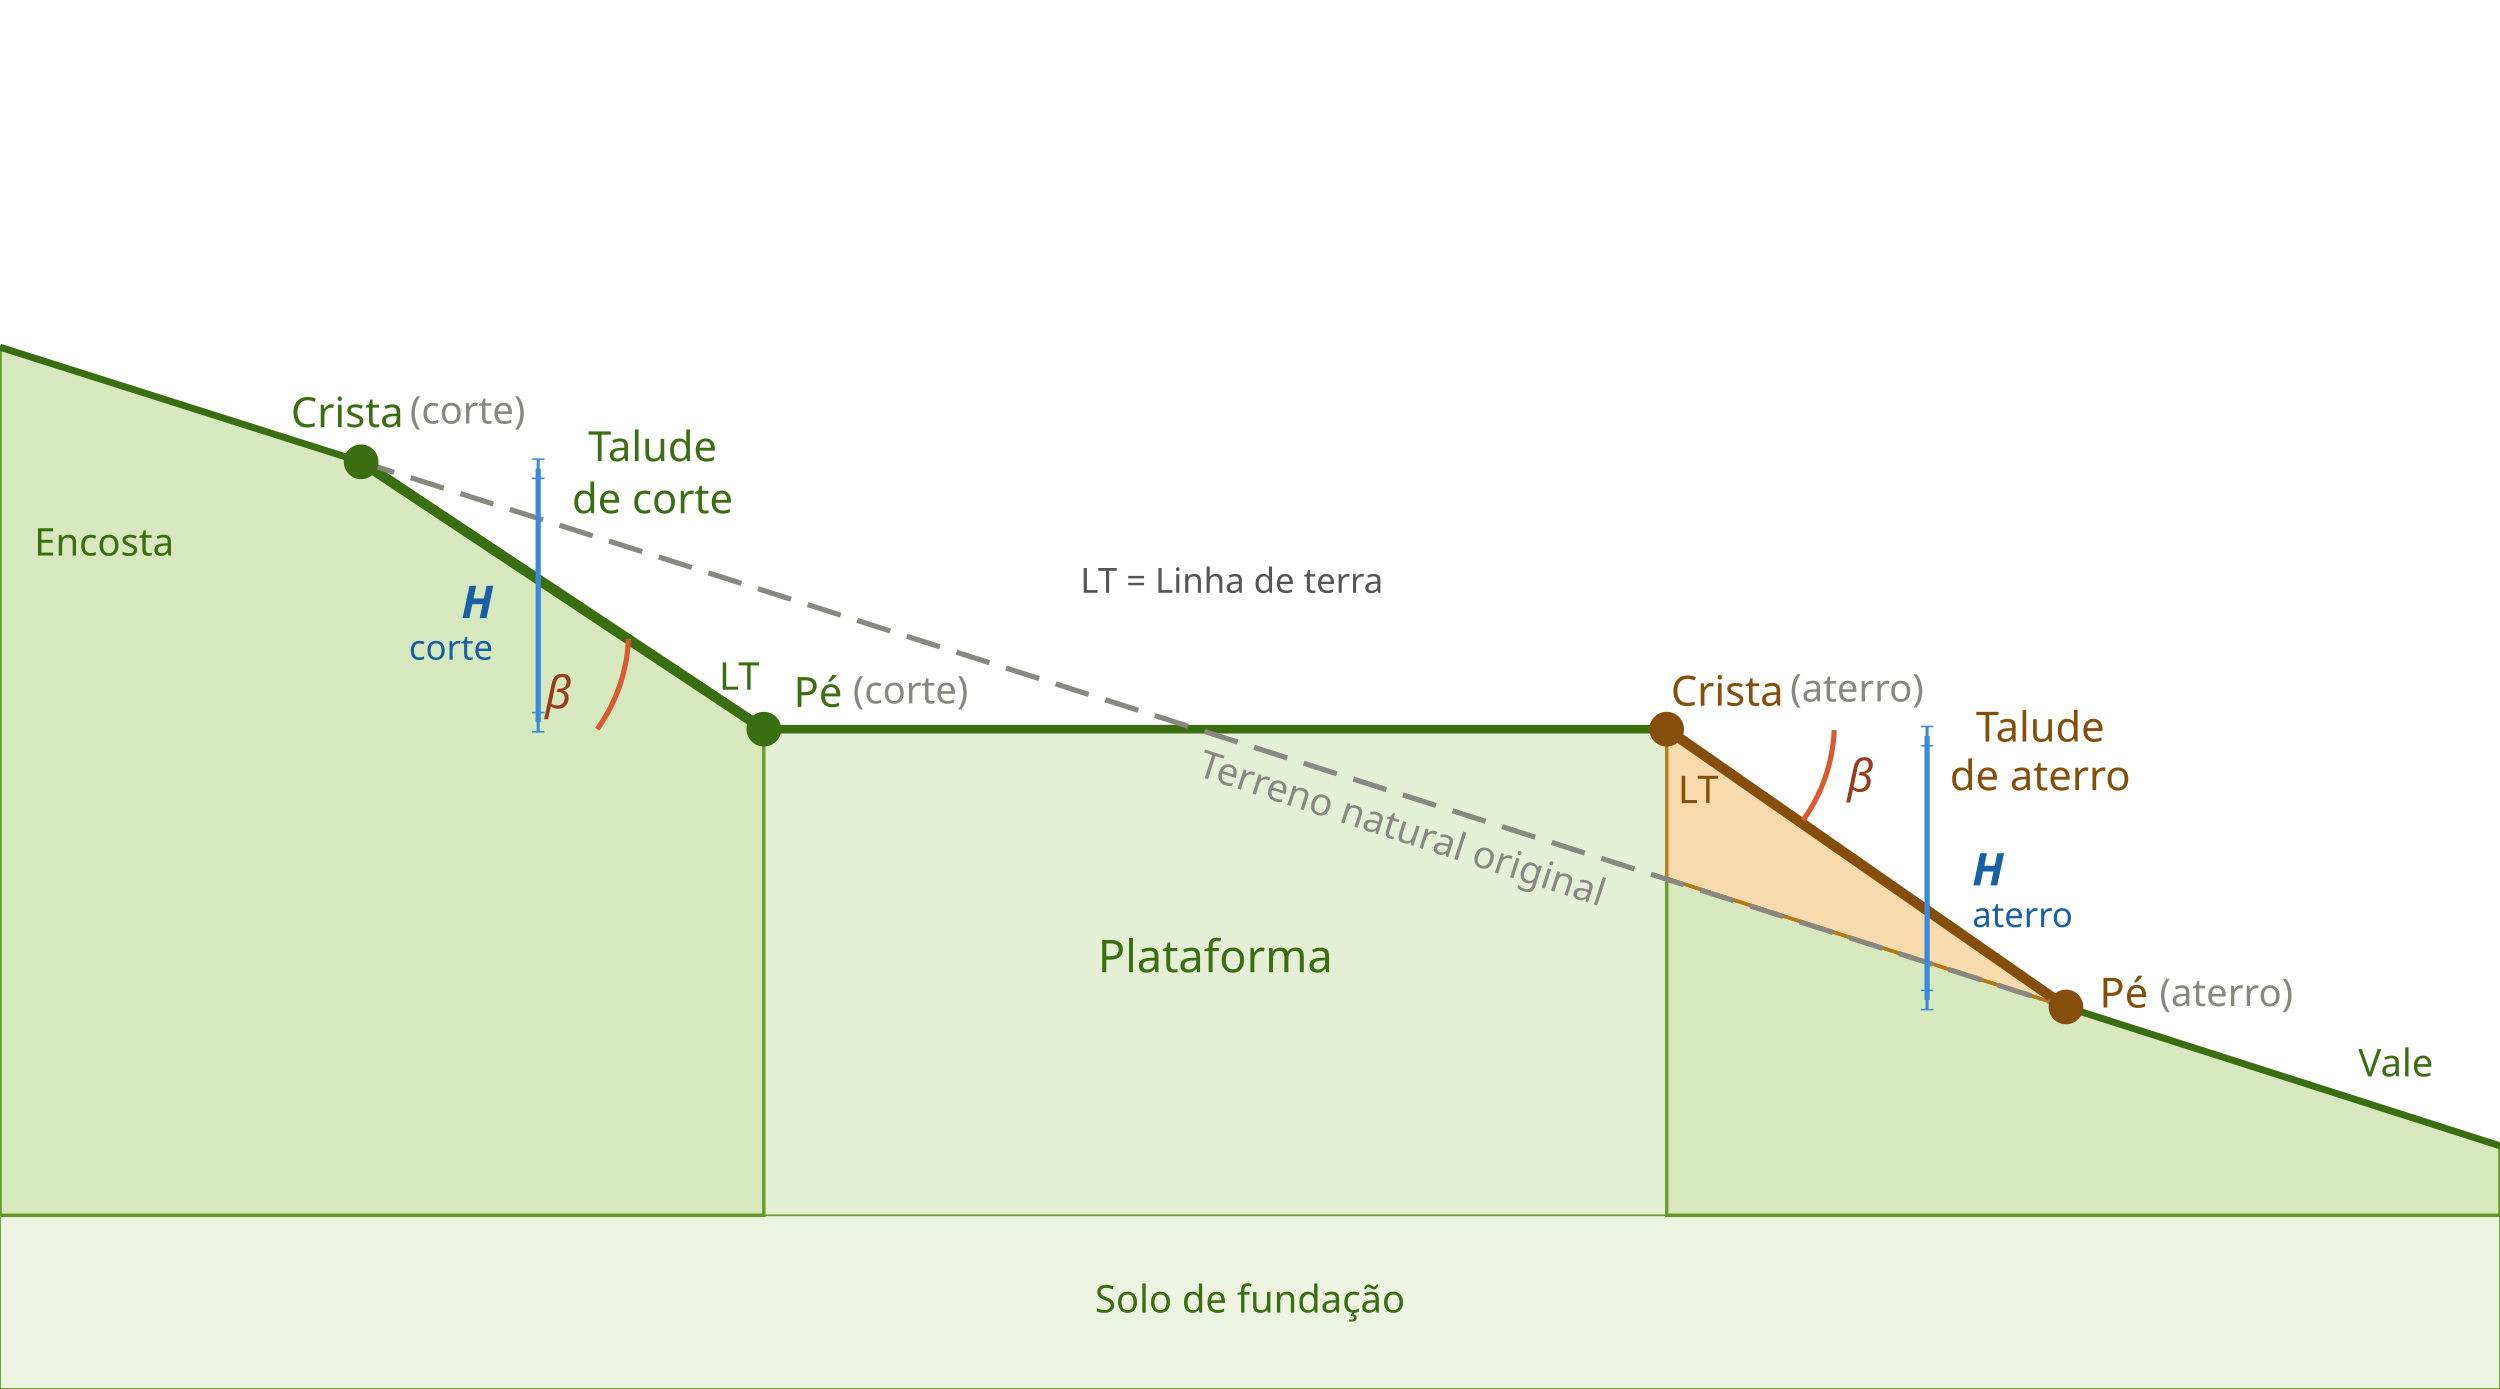
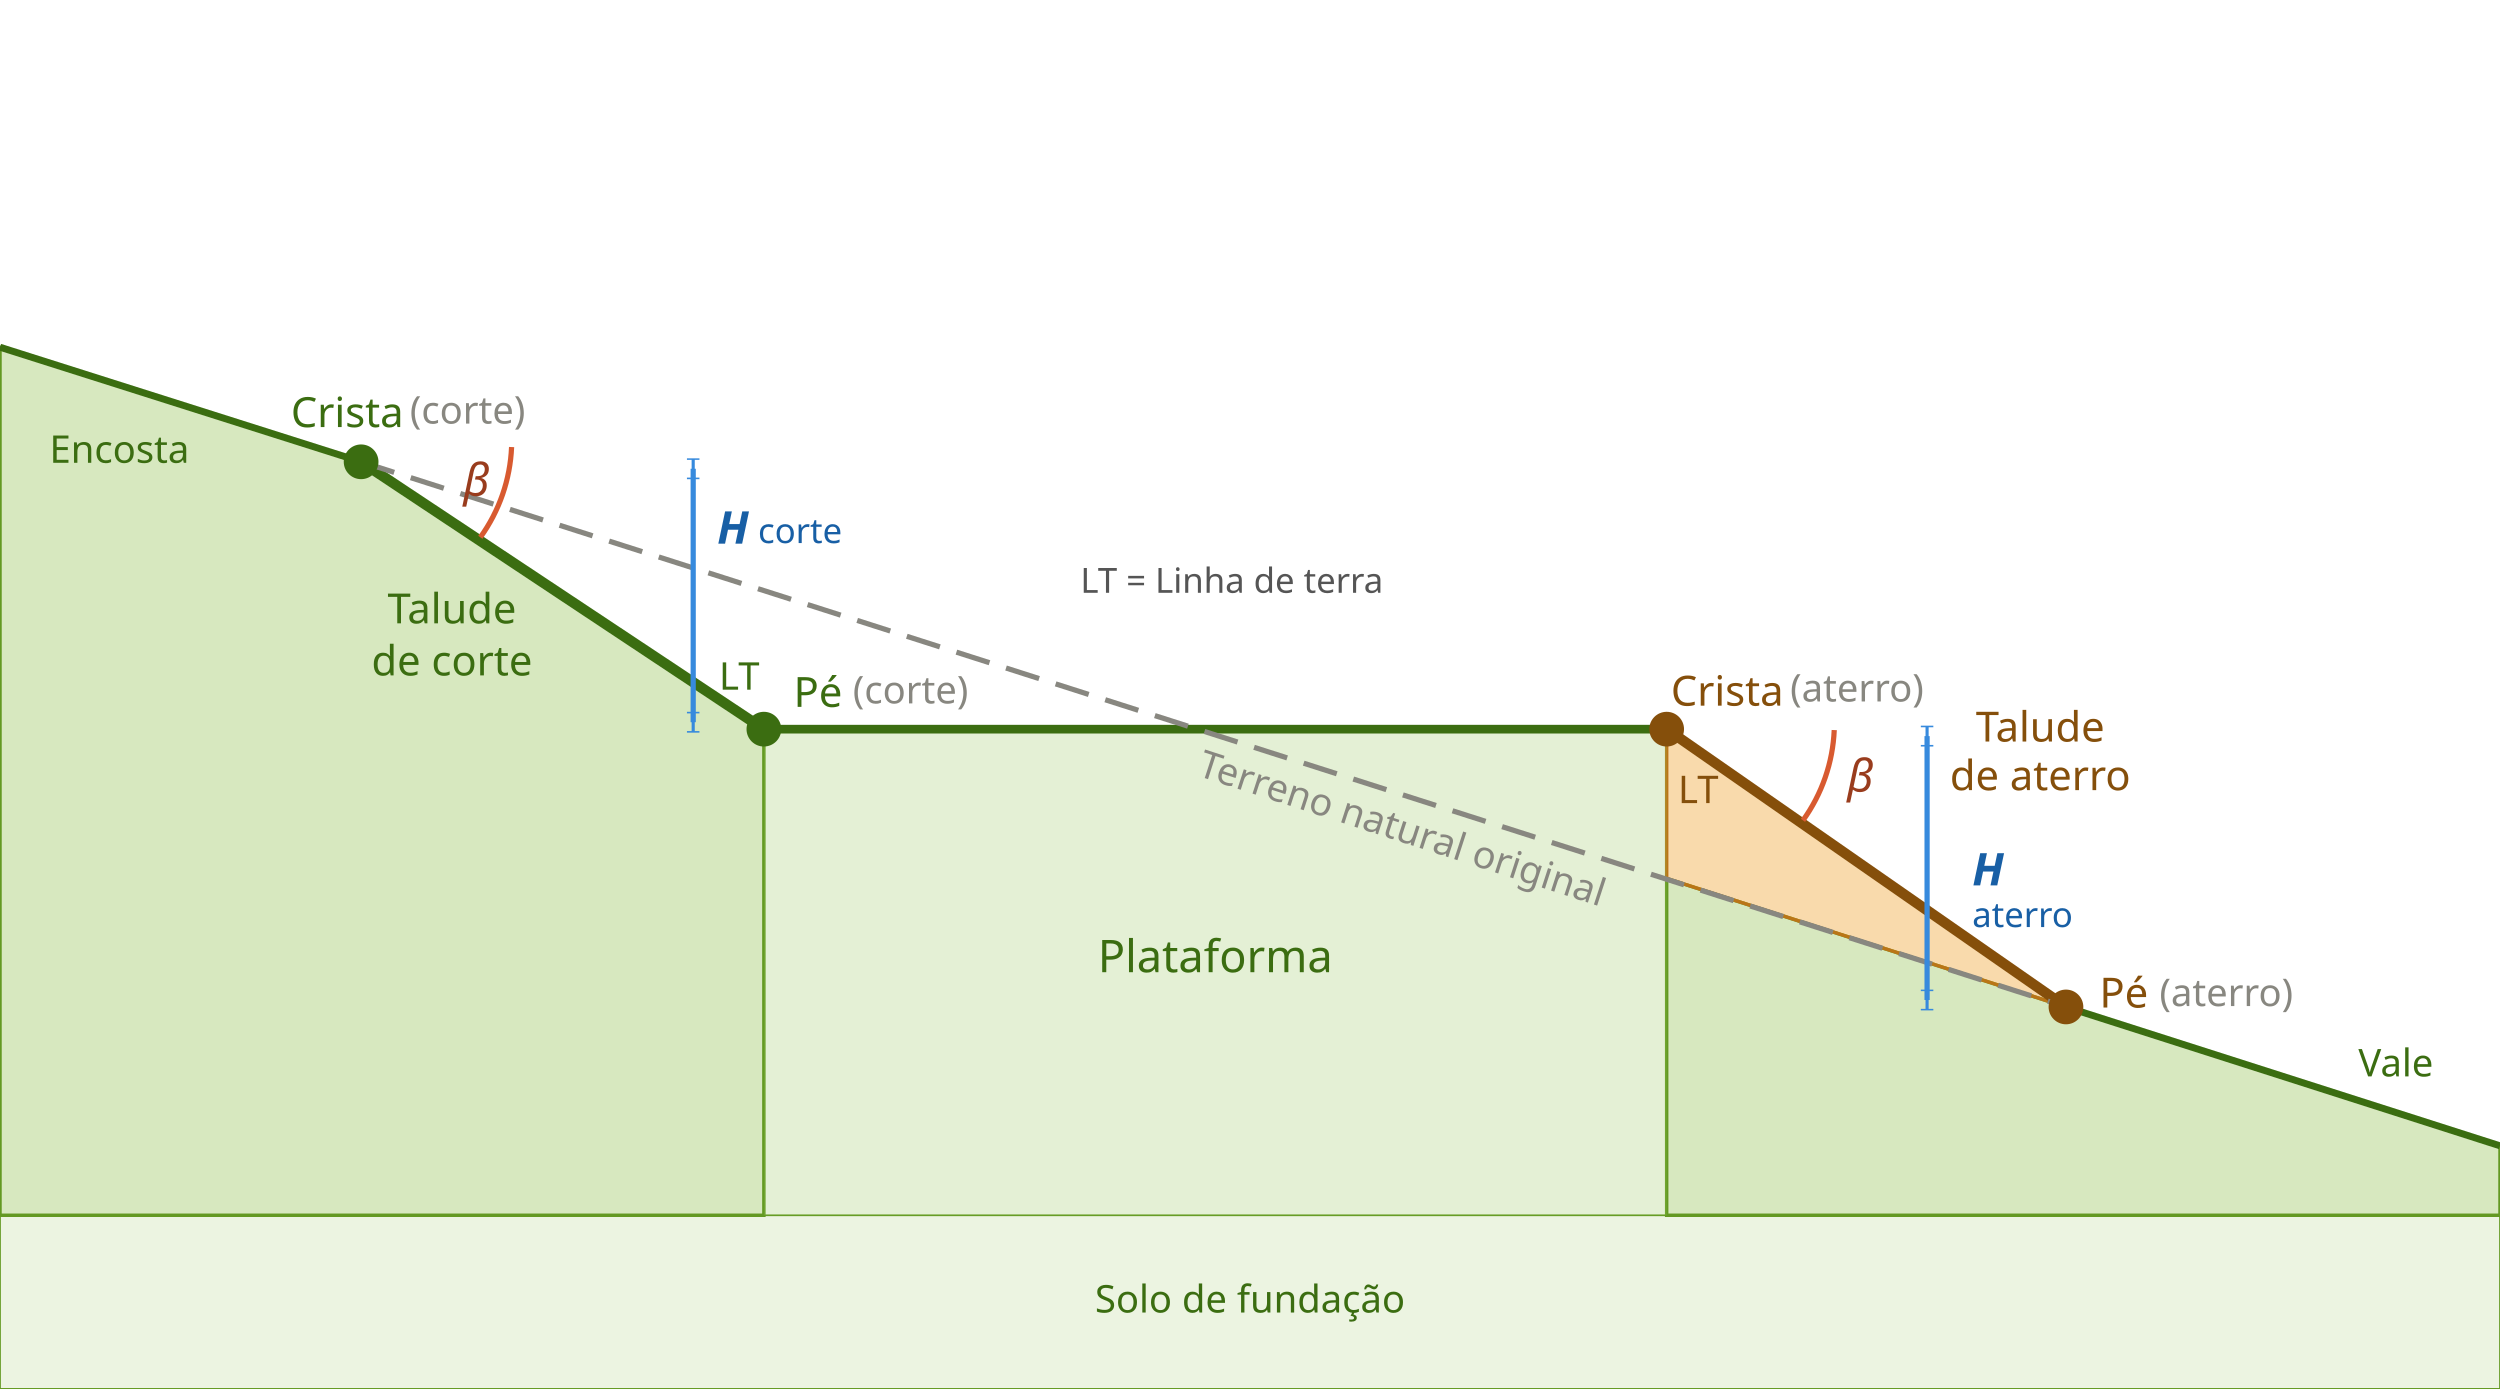
<svg xmlns="http://www.w3.org/2000/svg" width="720" height="400" viewBox="0 0 720 400" version="1.1" id="svg28">
  <defs id="defs1">
    <marker id="arr" viewBox="0 0 10 10" refX="5" refY="5" markerWidth="4" markerHeight="4" orient="auto-start-reverse">
      <path d="M0 5 L10 5 M0 2 L0 8 M10 2 L10 8" fill="none" stroke="context-stroke" stroke-width="1.5" id="path1" />
    </marker>
    <pattern id="hatch" width="8" height="8" patternUnits="userSpaceOnUse" patternTransform="rotate(45)">
      <line x1="0" y1="0" x2="0" y2="8" stroke="#639922" stroke-width="0.8" opacity="0.5" id="line1" />
    </pattern>
  </defs>
  <rect x="0" y="350" width="720" height="50" fill="#97C459" fill-opacity="0.18" stroke="#639922" stroke-width="0.5" id="rect1" />
  <text font-family="sans-serif" font-size="11" x="360" y="378" text-anchor="middle" fill="#3B6D11" id="text1">Solo de fundação</text>
  <polygon points="0,100 104,133 220,210 220,350 0,350" fill="#97C459" fill-opacity="0.38" stroke="#639922" stroke-width="1" id="polygon1" />
  <polygon points="480,253 595,290 720,330 720,350 480,350" fill="#97C459" fill-opacity="0.38" stroke="#639922" stroke-width="1" id="polygon2" />
  <polygon points="480,210 595,290 480,253" fill="#EF9F27" fill-opacity="0.38" stroke="#BA7517" stroke-width="1" id="polygon3" />
  <rect x="220" y="210" width="260" height="140" fill="#97C459" fill-opacity="0.25" stroke="none" id="rect3" />
  <line x1="220" y1="210" x2="480" y2="210" stroke="#3B6D11" stroke-width="2.5" id="line3" />
  <line x1="104" y1="133" x2="220" y2="210" stroke="#3B6D11" stroke-width="3" id="line4" />
  <line x1="480" y1="210" x2="595" y2="290" stroke="#854F0B" stroke-width="3" id="line5" />
  <line x1="0" y1="100" x2="104" y2="133" stroke="#3B6D11" stroke-width="2" id="line6" />
  <line x1="104" y1="133" x2="595" y2="290" stroke="#888780" stroke-width="1.5" stroke-dasharray="10 5" id="line7" />
  <line x1="595" y1="290" x2="720" y2="330" stroke="#3B6D11" stroke-width="2" id="line8" />
  <text font-family="sans-serif" font-size="11px" x="457.824" y="105.905" text-anchor="middle" fill="#888780" transform="rotate(18)" id="text8">Terreno natural original</text>
  <circle cx="104" cy="133" r="5" fill="#3B6D11" id="circle8" />
  <text font-family="sans-serif" font-size="12px" font-weight="500" x="100" y="123" text-anchor="middle" fill="#3b6d11" id="text9">Crista</text>
  <text font-family="sans-serif" font-size="11px" x="134.67" y="121.994" text-anchor="middle" fill="#888780" id="text10">(corte)</text>
  <text font-family="sans-serif" font-size="12px" font-weight="500" x="235.579" y="203.585" text-anchor="middle" fill="#3b6d11" id="text9-9">Pé</text>
  <text font-family="sans-serif" font-size="11px" x="262.249" y="202.578" text-anchor="middle" fill="#888780" id="text10-4">(corte)</text>
  <circle cx="595" cy="290" r="5" fill="#854F0B" id="circle10" />
  <text font-family="sans-serif" font-size="12px" font-weight="500" x="604.651" y="290.175" fill="#854f0b" id="text11">Pé</text>
  <text font-family="sans-serif" font-size="11px" x="621.937" y="289.755" fill="#888780" id="text12">(aterro)</text>
  <text font-family="sans-serif" font-size="12px" font-weight="500" x="481.211" y="203.23" fill="#854f0b" id="text11-8">Crista</text>
  <text font-family="sans-serif" font-size="11px" x="515.573" y="202.034" fill="#888780" id="text12-2">(aterro)</text>
  <circle cx="220" cy="210" r="5" fill="#3B6D11" id="circle12" />
  <text font-family="sans-serif" font-size="11px" x="218.744" y="198.628" text-anchor="end" fill="#3b6d11" id="text13">LT</text>
  <circle cx="480" cy="210" r="5" fill="#854F0B" id="circle13" />
  <text font-family="sans-serif" font-size="11px" x="483.273" y="231.292" fill="#854f0b" id="text14">LT</text>
  <text font-family="sans-serif" font-size="10px" x="354.757" y="170.728" text-anchor="middle" fill="#555555" id="text15">LT = Linha de terra</text>
-   <line x1="155" y1="135" x2="155" y2="208" stroke="#378ADD" stroke-width="1.5" marker-start="url(#arr)" marker-end="url(#arr)" id="line15" />
-   <text font-family="sans-serif" font-size="13" font-style="italic" font-weight="bold" x="142" y="178" text-anchor="end" fill="#185FA5" id="text16">H</text>
-   <text font-family="sans-serif" font-size="10" x="142" y="190" text-anchor="end" fill="#185FA5" id="text17">corte</text>
+   <line x1="199.64" y1="135" x2="199.64" y2="208" stroke="#378add" stroke-width="1.5" marker-start="url(#arr)" marker-end="url(#arr)" id="line15" />
+   <text font-family="sans-serif" font-size="13px" font-style="italic" font-weight="bold" x="215.635" y="156.571" text-anchor="end" fill="#185fa5" id="text16">H</text>
+   <text font-family="sans-serif" font-size="10px" x="242.543" y="156.411" text-anchor="end" fill="#185fa5" id="text17">corte</text>
  <line x1="555" y1="212" x2="555" y2="288" stroke="#378ADD" stroke-width="1.5" marker-start="url(#arr)" marker-end="url(#arr)" id="line17" />
  <text font-family="sans-serif" font-size="13" font-style="italic" font-weight="bold" x="568" y="255" fill="#185FA5" id="text18">H</text>
  <text font-family="sans-serif" font-size="10" x="568" y="267" fill="#185FA5" id="text19">aterro</text>
-   <path d="M 172,210 A 48,48 0 0,0 181,184" fill="none" stroke="#D85A30" stroke-width="1.5" id="path19" />
-   <text font-family="sans-serif" font-size="13" font-style="italic" x="157" y="204" fill="#993C1D" id="text20">β</text>
+   <path d="m 138.337,154.749 a 48,48 0 0 0 9,-26" fill="none" stroke="#d85a30" stroke-width="1.5" id="path19" />
+   <text font-family="sans-serif" font-size="13px" font-style="italic" x="133.428" y="142.798" fill="#993c1d" id="text20">β</text>
  <path d="m 528.259,210.259 a 48,48 0 0 1 -9,26" fill="none" stroke="#d85a30" stroke-width="1.5" id="path20" />
  <text font-family="sans-serif" font-size="13" font-style="italic" x="532" y="228" fill="#993C1D" id="text21">β</text>
-   <text font-family="sans-serif" font-size="12px" font-weight="500" x="187.931" y="132.811" text-anchor="middle" fill="#3b6d11" id="text22">Talude</text>
-   <text font-family="sans-serif" font-size="12px" font-weight="500" x="187.931" y="147.811" text-anchor="middle" fill="#3b6d11" id="text23">de corte</text>
+   <text font-family="sans-serif" font-size="12px" font-weight="500" x="130.164" y="179.525" text-anchor="middle" fill="#3b6d11" id="text22">Talude</text>
+   <text font-family="sans-serif" font-size="12px" font-weight="500" x="130.164" y="194.525" text-anchor="middle" fill="#3b6d11" id="text23">de corte</text>
  <text font-family="sans-serif" font-size="12px" font-weight="500" x="587.586" y="213.568" text-anchor="middle" fill="#854f0b" id="text24">Talude</text>
  <text font-family="sans-serif" font-size="12px" font-weight="500" x="587.586" y="227.568" text-anchor="middle" fill="#854f0b" id="text25">de aterro</text>
  <text font-family="sans-serif" font-size="13" font-weight="500" x="350" y="280" text-anchor="middle" fill="#3B6D11" id="text26">Plataforma</text>
-   <text font-family="sans-serif" font-size="11" x="30" y="160" text-anchor="middle" fill="#3B6D11" id="text27">Encosta</text>
+   <text font-family="sans-serif" font-size="11px" x="34.391" y="133.289" text-anchor="middle" fill="#3b6d11" id="text27">Encosta</text>
  <text font-family="sans-serif" font-size="11" x="690" y="310" text-anchor="middle" fill="#3B6D11" id="text28">Vale</text>
</svg>
